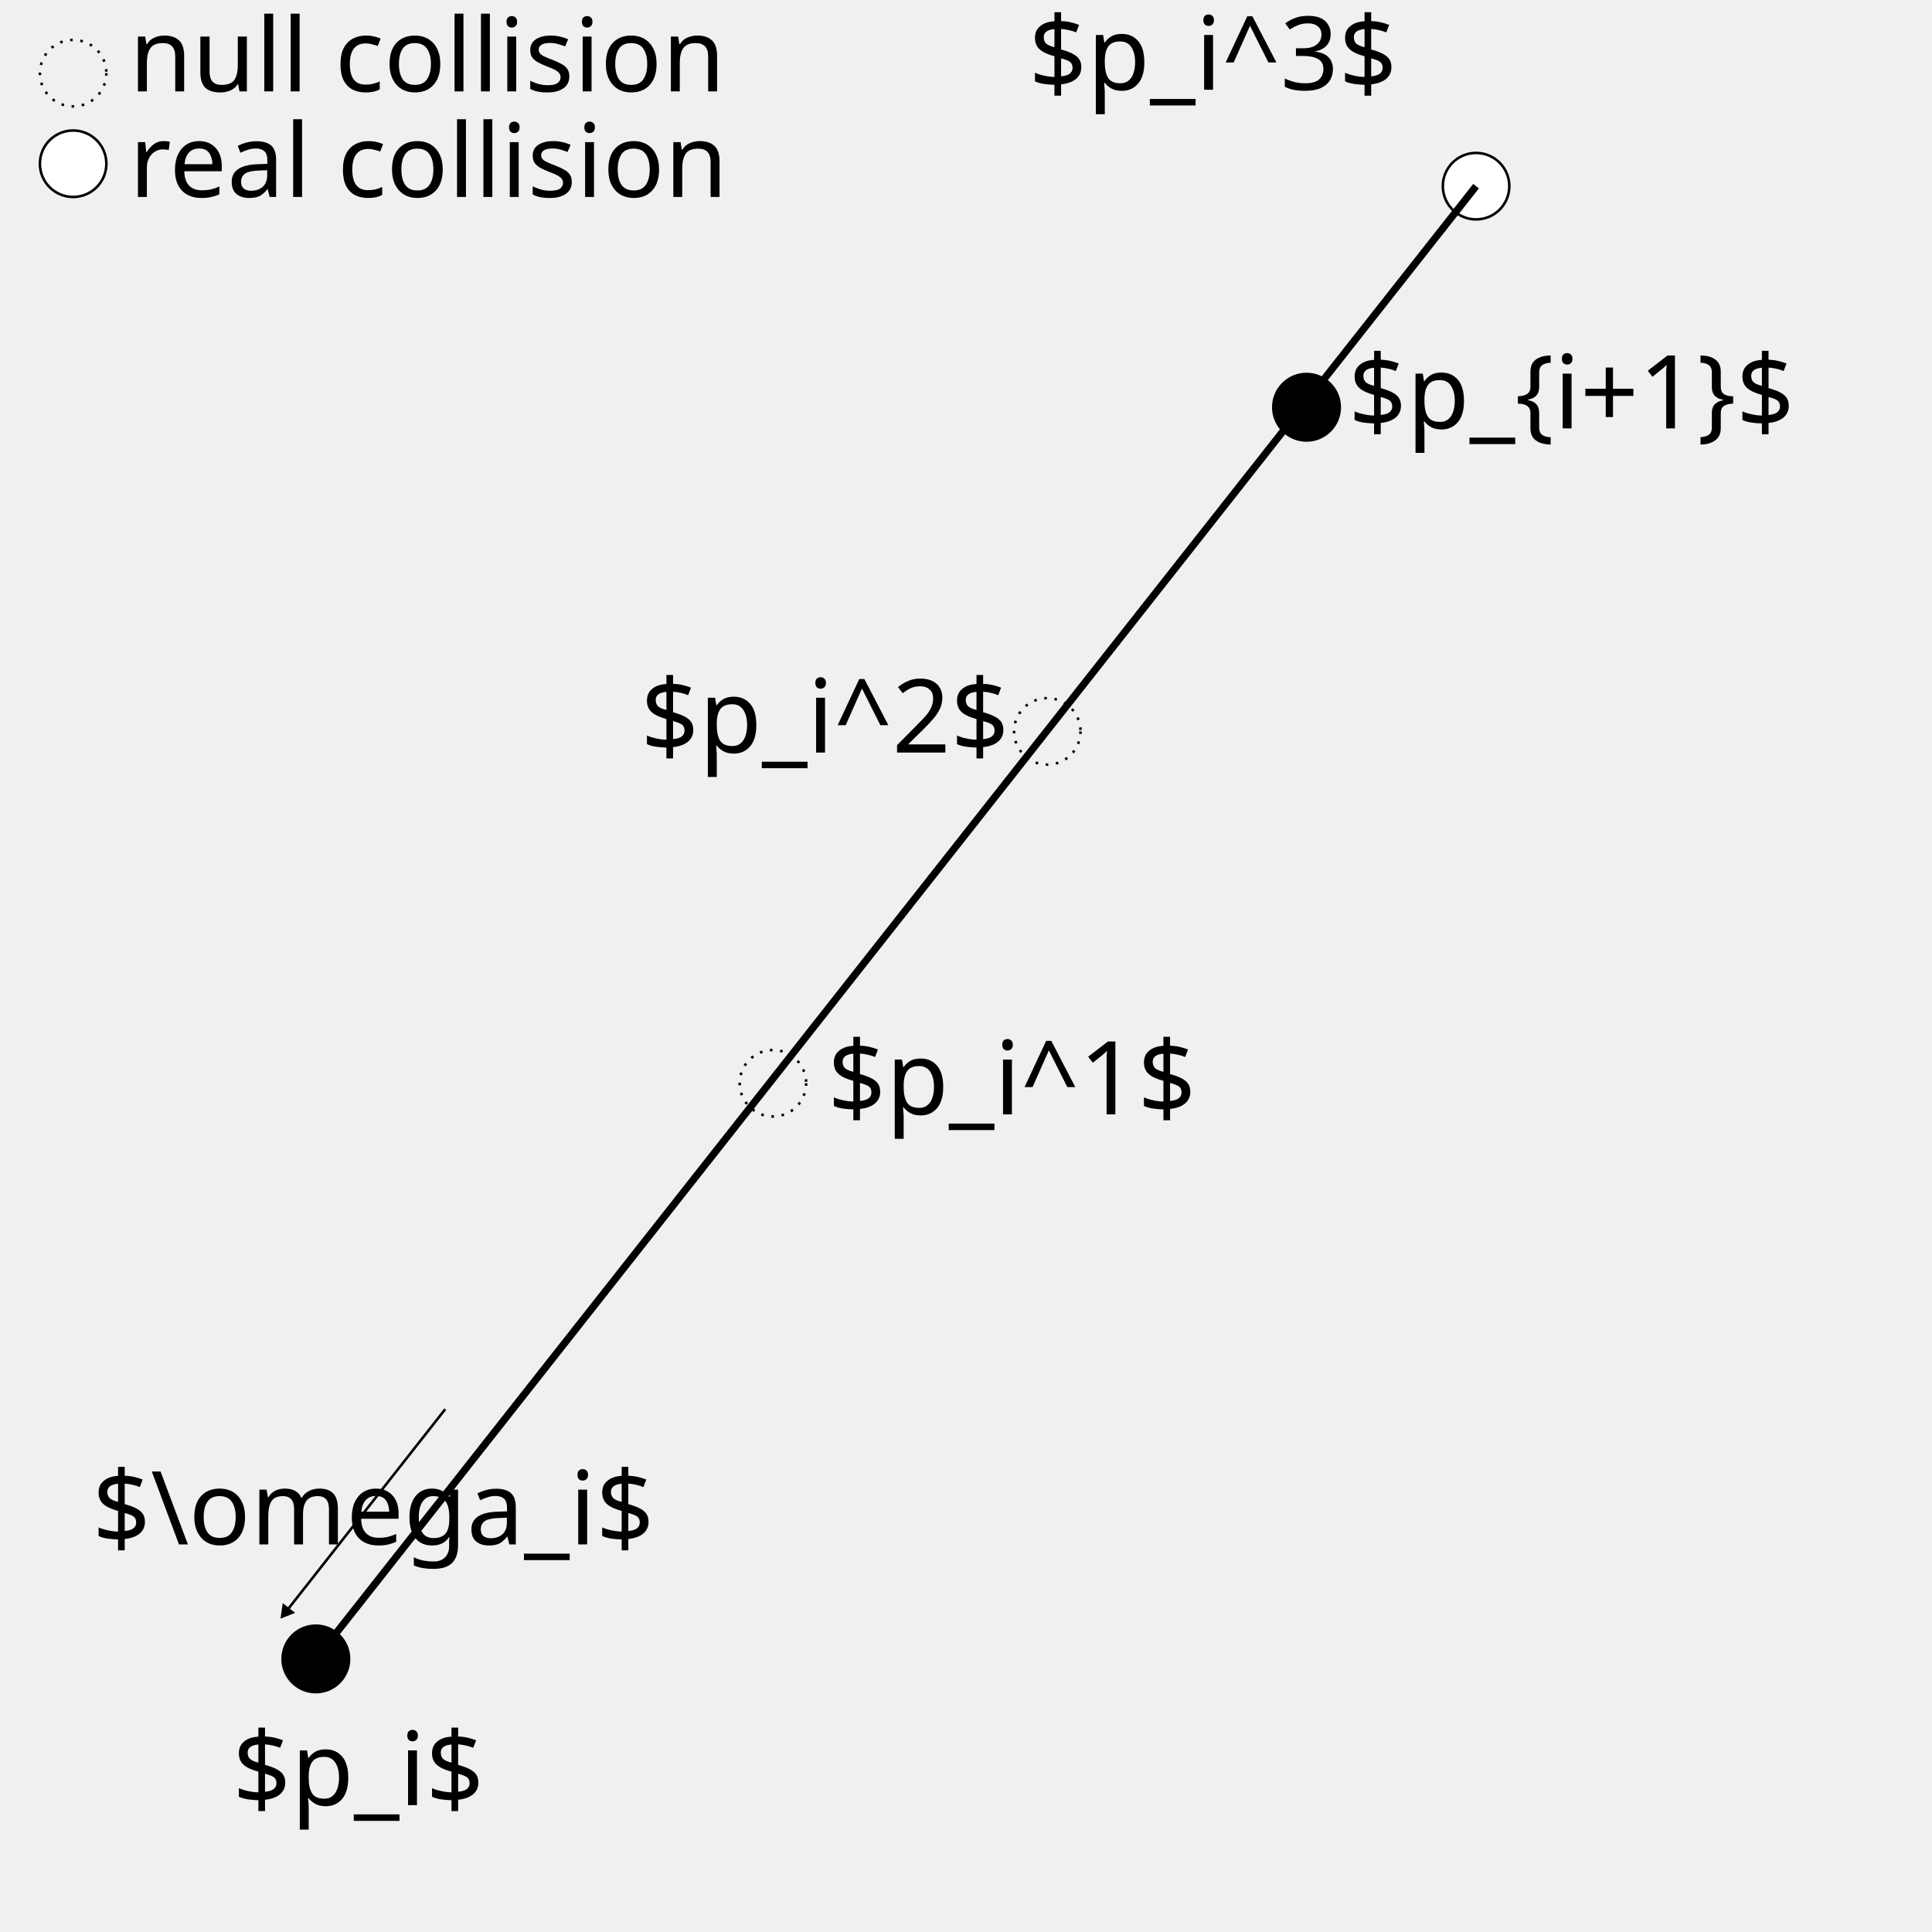
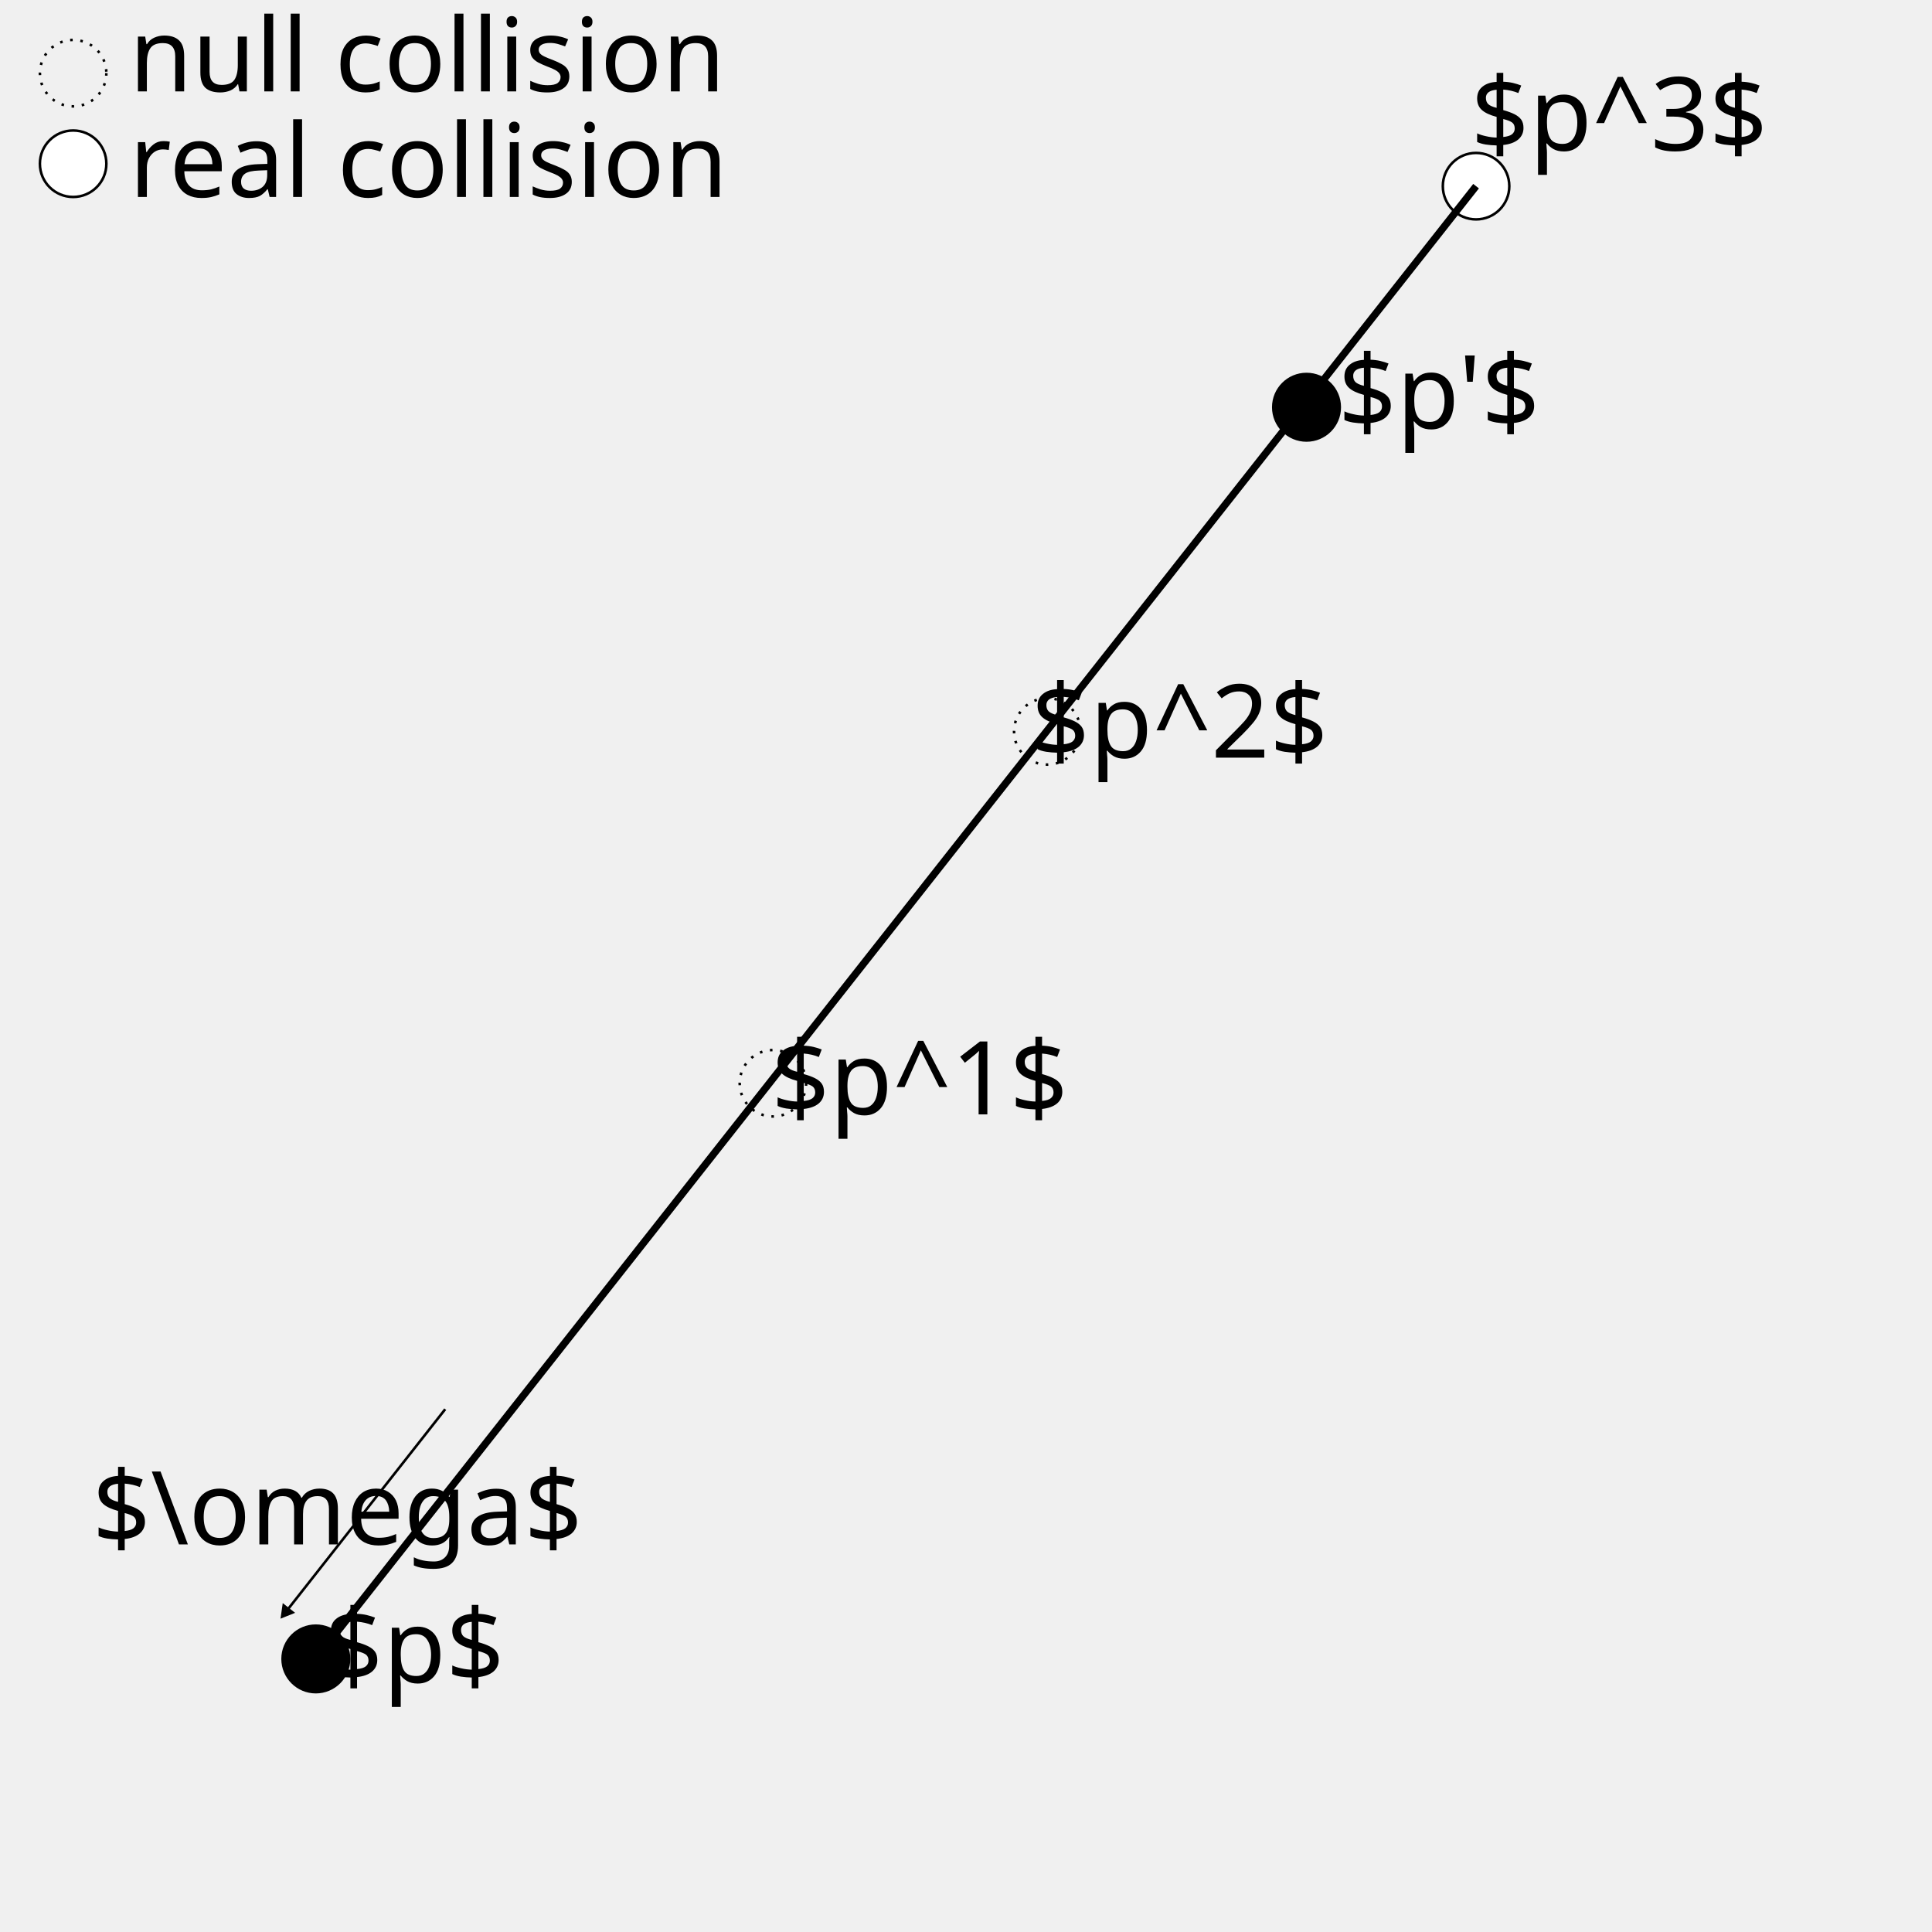
<svg xmlns="http://www.w3.org/2000/svg" width="200mm" height="200mm" viewBox="0 0 200 200" version="1.1" id="svg13808">
  <defs id="defs13805">
    <marker style="overflow:visible" id="TriangleStart" refX="0" refY="0" orient="auto-start-reverse" markerWidth="5.324" markerHeight="6.155" viewBox="0 0 5.324 6.155" preserveAspectRatio="xMidYMid">
      <path transform="scale(0.5)" style="fill:context-stroke;fill-rule:evenodd;stroke:context-stroke;stroke-width:1pt" d="M 5.77,0 -2.88,5 V -5 Z" id="path135" />
    </marker>
  </defs>
  <g id="layer1">
    <circle style="fill:#000000;stroke:#000000;stroke-width:0.265;stroke-opacity:0.996" id="path16141" cx="32.694" cy="171.73" r="3.441" />
    <circle style="fill:#000000;stroke:#000000;stroke-width:0.265;stroke-opacity:0.996" id="path16141-59" cx="135.25" cy="42.158" r="3.441" />
    <circle style="fill:#ffffff;fill-opacity:1;stroke:#000000;stroke-width:0.265;stroke-opacity:0.996" id="path16141-5" cx="152.802" cy="19.272" r="3.441" />
    <circle style="fill:#ffffff;fill-opacity:1;stroke:#000000;stroke-width:0.265;stroke-opacity:0.996" id="path16141-5-7" cx="7.571" cy="16.949" r="3.441" />
-     <text xml:space="preserve" style="font-size:10.583px;line-height:1.25;font-family:'Bodoni MT';-inkscape-font-specification:'Bodoni MT';stroke-width:0.265" x="24.075" y="186.873" id="text16167">
-       <tspan id="tspan16165" style="stroke-width:0.265" x="24.075" y="186.873">$p_i$</tspan>
+     <text xml:space="preserve" style="font-size:10.583px;line-height:1.25;font-family:'Bodoni MT';-inkscape-font-specification:'Bodoni MT';stroke-width:0.265" x="33.6" y="174.173" id="text16167">
+       <tspan id="tspan16165" style="stroke-width:0.265" x="33.6" y="174.173">$p$</tspan>
    </text>
-     <text xml:space="preserve" style="font-size:10.583px;line-height:1.25;font-family:'Bodoni MT';-inkscape-font-specification:'Bodoni MT';stroke-width:0.265" x="139.576" y="44.349" id="text16167-3">
-       <tspan id="tspan16165-3" style="stroke-width:0.265" x="139.576" y="44.349">$p_{i+1}$</tspan>
+     <text xml:space="preserve" style="font-size:10.583px;line-height:1.25;font-family:'Bodoni MT';-inkscape-font-specification:'Bodoni MT';stroke-width:0.265" x="138.518" y="44.349" id="text16167-3">
+       <tspan id="tspan16165-3" style="stroke-width:0.265" x="138.518" y="44.349">$p'$</tspan>
    </text>
-     <text xml:space="preserve" style="font-size:10.583px;line-height:1.25;font-family:'Bodoni MT';-inkscape-font-specification:'Bodoni MT';stroke-width:0.265" x="106.484" y="9.292" id="text16171">
-       <tspan id="tspan16169" style="stroke-width:0.265" x="106.484" y="9.292">$p_i^3$</tspan>
+     <text xml:space="preserve" style="font-size:10.583px;line-height:1.25;font-family:'Bodoni MT';-inkscape-font-specification:'Bodoni MT';stroke-width:0.265" x="152.256" y="15.572" id="text16171">
+       <tspan id="tspan16169" style="stroke-width:0.265" x="152.256" y="15.572">$p^3$</tspan>
    </text>
    <path style="fill:none;stroke:#000000;stroke-width:0.75;stroke-linecap:butt;stroke-linejoin:miter;stroke-opacity:1;stroke-dasharray:none" d="M 32.694,171.73 152.802,19.272" id="path17918" />
    <path style="fill:none;stroke:#000000;stroke-width:0.265;stroke-linecap:butt;stroke-linejoin:miter;stroke-dasharray:none;stroke-opacity:1;marker-start:url(#TriangleStart)" d="M 29.62,166.825 46.09,145.877" id="path17942" />
    <text xml:space="preserve" style="font-size:10.583px;line-height:1.25;font-family:'Bodoni MT';-inkscape-font-specification:'Bodoni MT';stroke-width:0.265" x="9.551" y="159.881" id="text17998">
-       <tspan id="tspan17996" style="stroke-width:0.265" x="9.551" y="159.881">$\omega_i$</tspan>
+       <tspan id="tspan17996" style="stroke-width:0.265" x="9.551" y="159.881">$\omega$</tspan>
    </text>
    <circle style="fill:#ffffff;fill-opacity:0;stroke:#000000;stroke-width:0.265;stroke-dasharray:0.265, 0.795;stroke-dashoffset:0;stroke-opacity:0.996" id="path16141-5-1-3-5" cx="80.013" cy="112.137" r="3.441" />
    <circle style="fill:#ffffff;fill-opacity:0;stroke:#000000;stroke-width:0.265;stroke-dasharray:0.265, 0.795;stroke-dashoffset:0;stroke-opacity:0.996" id="path16141-5-1-3-2" cx="108.414" cy="75.712" r="3.441" />
    <circle style="fill:#ffffff;fill-opacity:0;stroke:#000000;stroke-width:0.265;stroke-dasharray:0.265, 0.795;stroke-dashoffset:0;stroke-opacity:0.996" id="path16141-5-1-3-2-5" cx="7.571" cy="7.571" r="3.441" />
-     <text xml:space="preserve" style="font-size:10.583px;line-height:1.25;font-family:'Bodoni MT';-inkscape-font-specification:'Bodoni MT';stroke-width:0.265" x="85.666" y="115.361" id="text18214">
-       <tspan id="tspan18212" style="stroke-width:0.265" x="85.666" y="115.361">$p_i^1$</tspan>
+     <text xml:space="preserve" style="font-size:10.583px;line-height:1.25;font-family:'Bodoni MT';-inkscape-font-specification:'Bodoni MT';stroke-width:0.265" x="79.845" y="115.361" id="text18214">
+       <tspan id="tspan18212" style="stroke-width:0.265" x="79.845" y="115.361">$p^1$</tspan>
    </text>
-     <text xml:space="preserve" style="font-size:10.583px;line-height:1.25;font-family:'Bodoni MT';-inkscape-font-specification:'Bodoni MT';stroke-width:0.265" x="66.316" y="77.904" id="text18214-2">
-       <tspan id="tspan18212-8" style="stroke-width:0.265" x="66.316" y="77.904">$p_i^2$</tspan>
+     <text xml:space="preserve" style="font-size:10.583px;line-height:1.25;font-family:'Bodoni MT';-inkscape-font-specification:'Bodoni MT';stroke-width:0.265" x="106.758" y="78.433" id="text18214-2">
+       <tspan id="tspan18212-8" style="stroke-width:0.265" x="106.758" y="78.433">$p^2$</tspan>
    </text>
    <text xml:space="preserve" style="font-size:10.583px;line-height:1.25;font-family:'Bodoni MT';-inkscape-font-specification:'Bodoni MT';stroke-width:0.265" x="13.376" y="9.463" id="text18309">
      <tspan id="tspan18307" style="stroke-width:0.265" x="13.376" y="9.463">null collision</tspan>
    </text>
    <text xml:space="preserve" style="font-size:10.583px;line-height:1.25;font-family:'Bodoni MT';-inkscape-font-specification:'Bodoni MT';stroke-width:0.265" x="13.376" y="20.388" id="text18309-9">
      <tspan id="tspan18307-2" style="stroke-width:0.265" x="13.376" y="20.388">real collision</tspan>
    </text>
  </g>
</svg>
